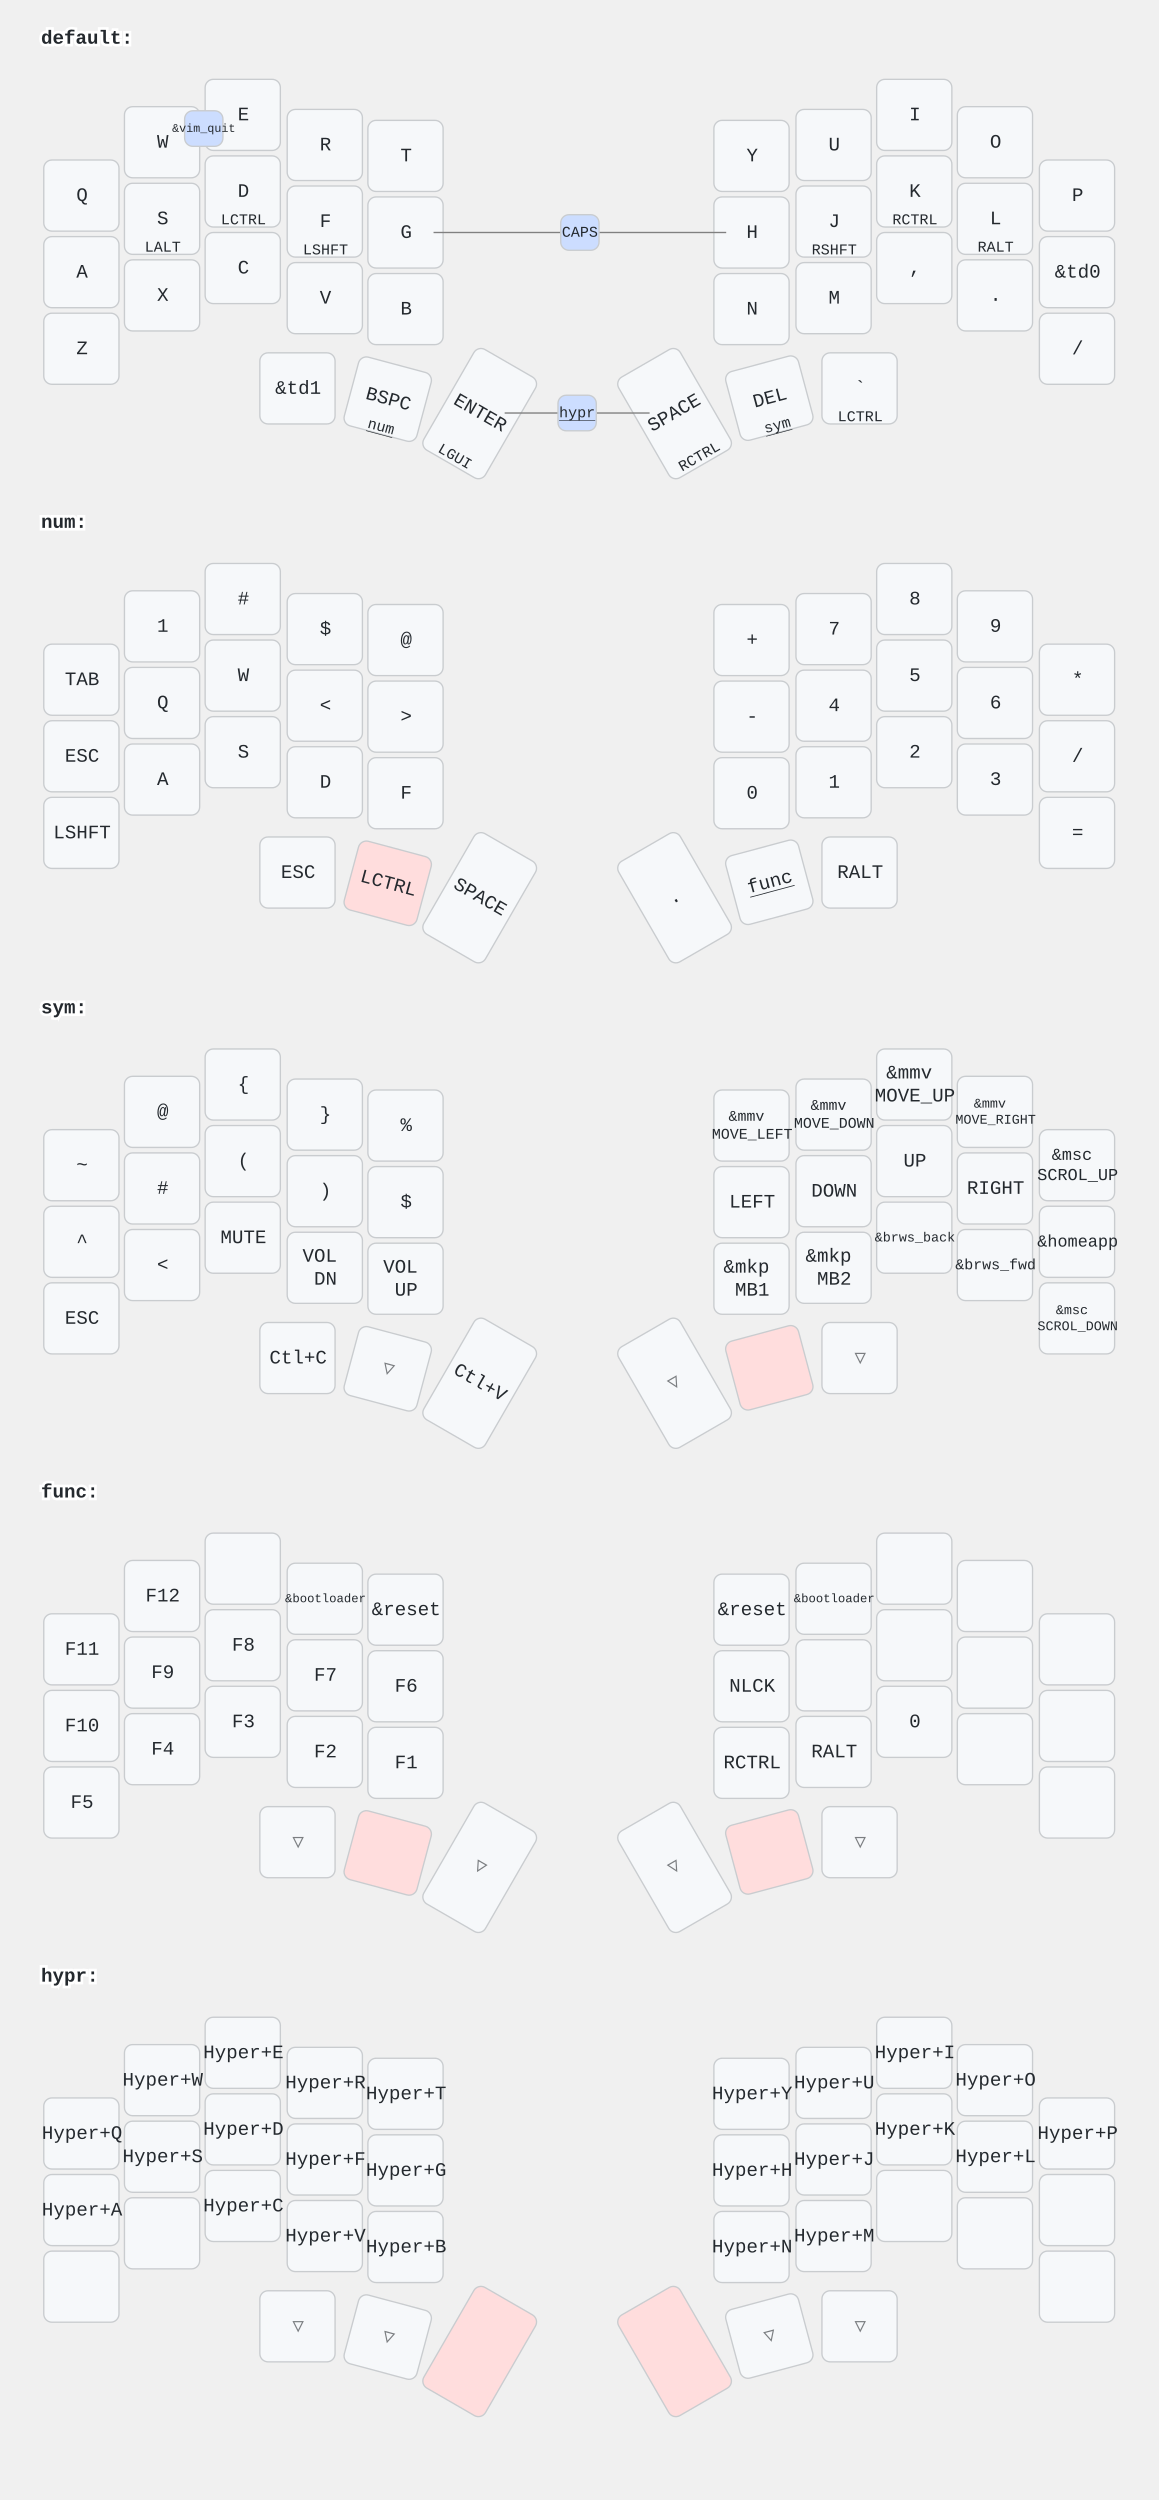
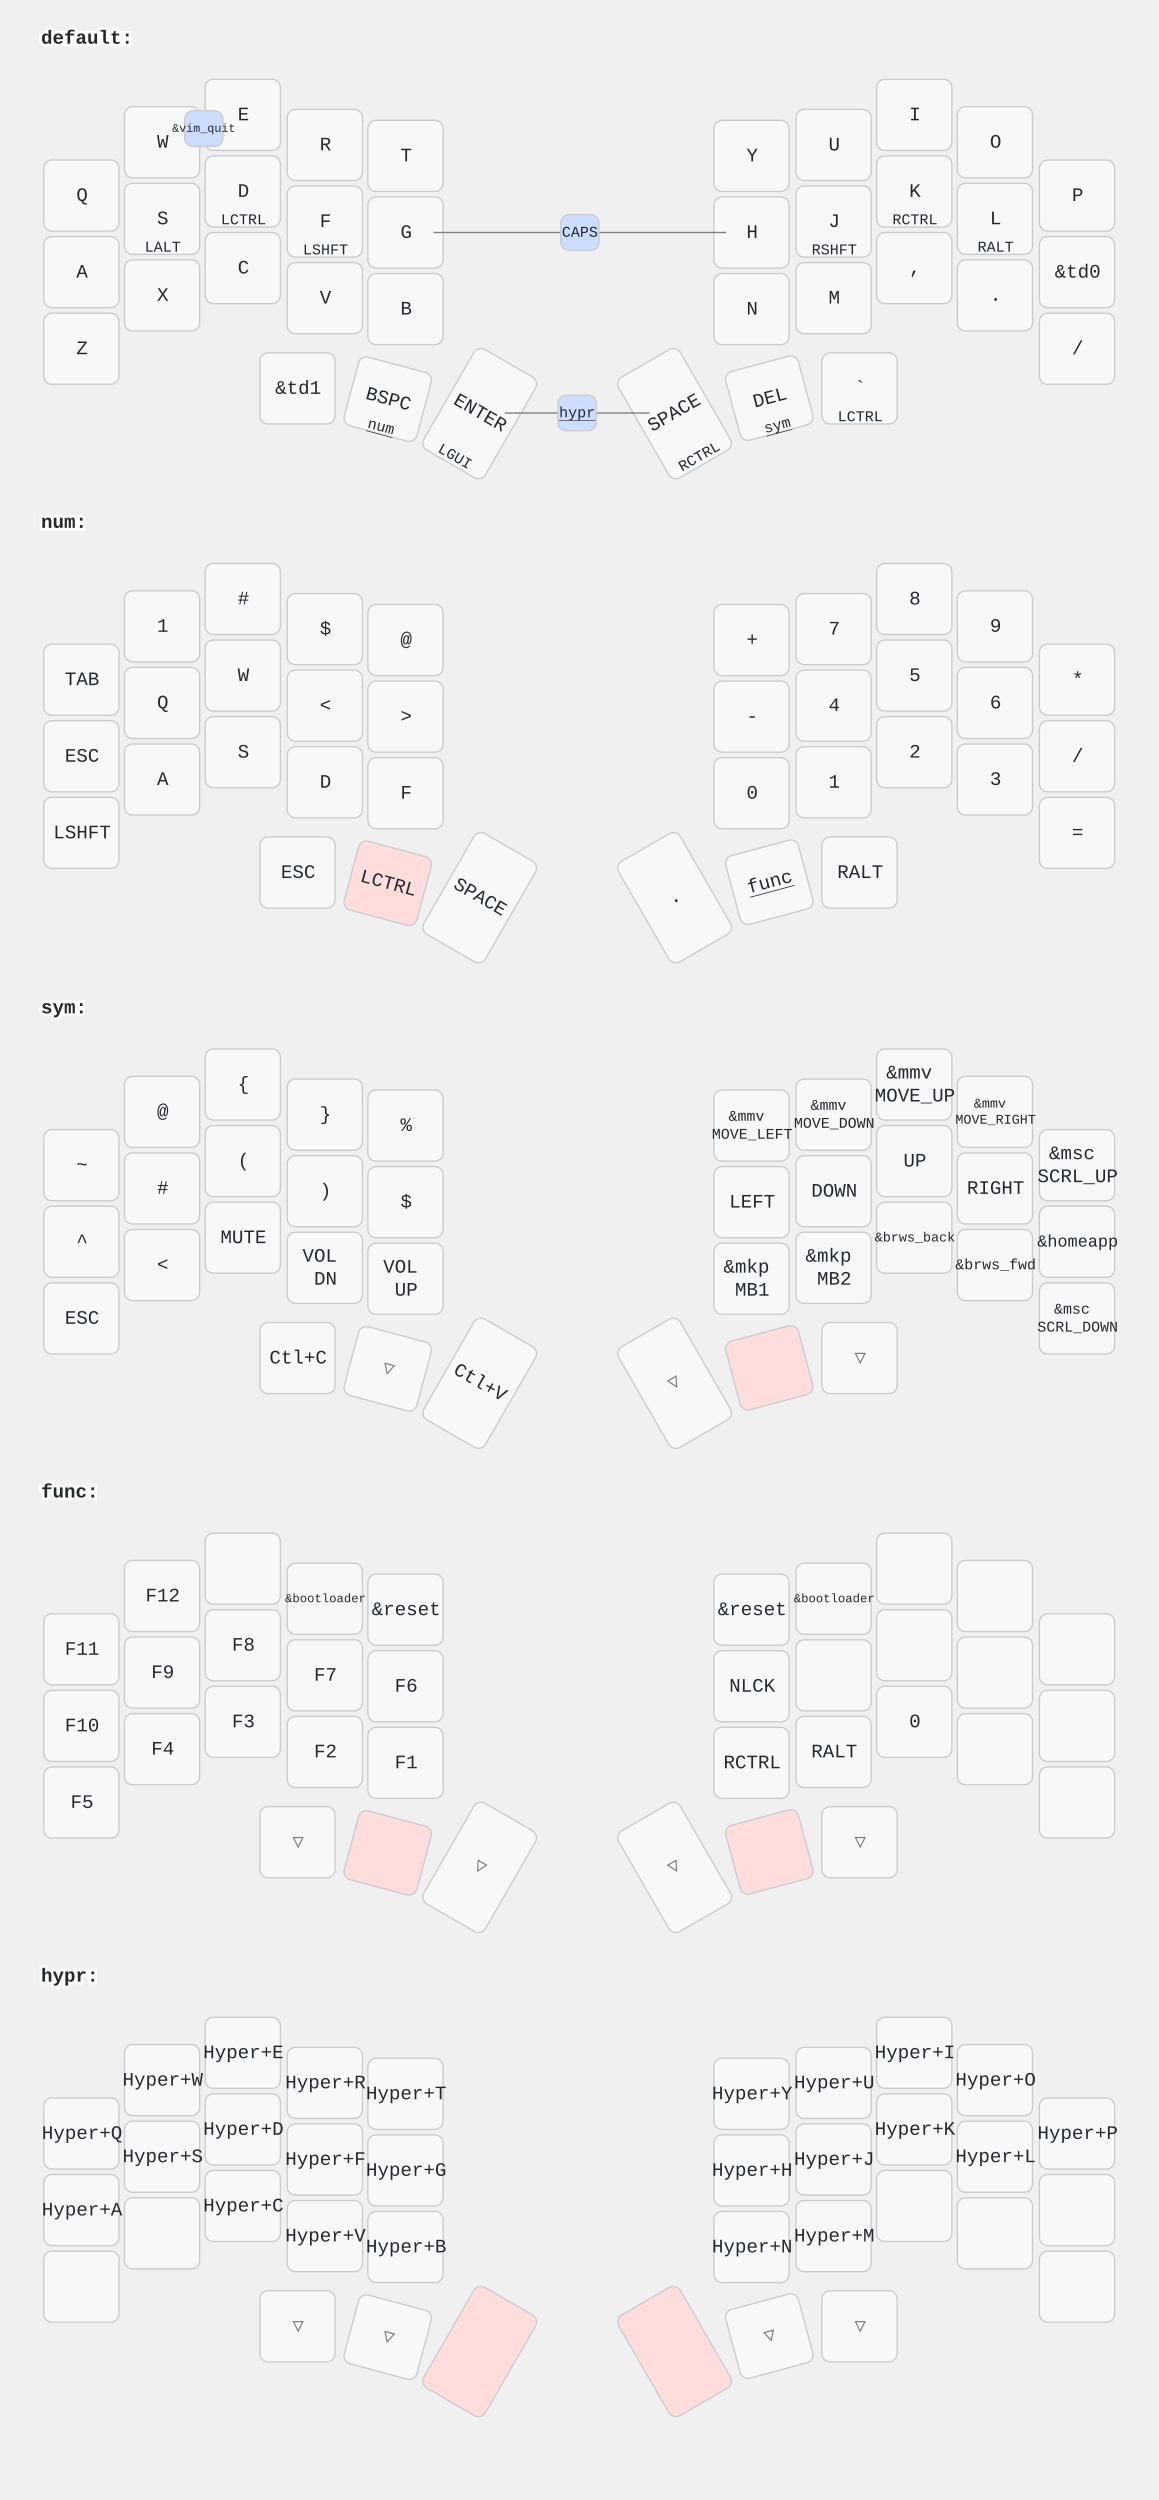
<svg xmlns="http://www.w3.org/2000/svg" width="847" height="1828" viewBox="0 0 847 1828" class="keymap">
  <style>/* inherit to force styles through use tags */
svg path {
    fill: inherit;
}

/* font and background color specifications */
svg.keymap {
    font-family: SFMono-Regular,Consolas,Liberation Mono,Menlo,monospace;
    font-size: 14px;
    font-kerning: normal;
    text-rendering: optimizeLegibility;
    fill: #24292e;
}

/* default key styling */
rect.key {
    fill: #f6f8fa;
}

rect.key, rect.combo {
    stroke: #c9cccf;
    stroke-width: 1;
}

/* default key side styling, only used is draw_key_sides is set */
rect.side {
    filter: brightness(90%);
}

/* color accent for combo boxes */
rect.combo, rect.combo-separate {
    fill: #cdf;
}

/* color accent for held keys */
rect.held, rect.combo.held {
    fill: #fdd;
}

/* color accent for ghost (optional) keys */
rect.ghost, rect.combo.ghost {
    stroke-dasharray: 4, 4;
    stroke-width: 2;
}

text {
    text-anchor: middle;
    dominant-baseline: middle;
}

/* styling for layer labels */
text.label {
    font-weight: bold;
    text-anchor: start;
    stroke: white;
    stroke-width: 4;
    paint-order: stroke;
}

/* styling for optional footer */
text.footer {
    text-anchor: end;
    dominant-baseline: auto;
    stroke: white;
    stroke-width: 4;
    paint-order: stroke;
}

/* styling for combo tap, and key non-tap label text */
text.combo, text.hold, text.shifted, text.left, text.right {
    font-size: 11px;
}

text.hold {
    text-anchor: middle;
    dominant-baseline: auto;
}

text.shifted {
    text-anchor: middle;
    dominant-baseline: hanging;
}

text.left {
    text-anchor: start;
}

text.right {
    text-anchor: end;
}

text.layer-activator {
    text-decoration: underline;
}

/* styling for hold/shifted label text in combo box */
text.combo.hold, text.combo.shifted, text.combo.left, text.combo.right {
    font-size: 8px;
}

/* lighter symbol for transparent keys */
text.trans {
    fill: #7b7e81;
}

/* styling for combo dendrons */
path.combo {
    stroke-width: 1;
    stroke: gray;
    fill: none;
}

/* Start Tabler Icons Cleanup */
/* cannot use height/width with glyphs */
.icon-tabler &gt; path {
    fill: inherit;
    stroke: inherit;
    stroke-width: 2;
}
/* hide tabler's default box */
.icon-tabler &gt; path[stroke="none"][fill="none"] {
    visibility: hidden;
}
/* End Tabler Icons Cleanup */
</style>
  <g transform="translate(30, 0)" class="layer-default">
    <text x="0" y="28" class="label" id="default">default:</text>
    <g transform="translate(0, 56)">
      <g transform="translate(30, 87)" class="key keypos-0">
        <rect rx="6" ry="6" x="-28" y="-26" width="55" height="52" class="key" />
        <text x="0" y="0" class="key tap">Q</text>
      </g>
      <g transform="translate(89, 48)" class="key keypos-1">
        <rect rx="6" ry="6" x="-28" y="-26" width="55" height="52" class="key" />
        <text x="0" y="0" class="key tap">W</text>
      </g>
      <g transform="translate(148, 28)" class="key keypos-2">
        <rect rx="6" ry="6" x="-28" y="-26" width="55" height="52" class="key" />
        <text x="0" y="0" class="key tap">E</text>
      </g>
      <g transform="translate(208, 50)" class="key keypos-3">
        <rect rx="6" ry="6" x="-28" y="-26" width="55" height="52" class="key" />
        <text x="0" y="0" class="key tap">R</text>
      </g>
      <g transform="translate(267, 58)" class="key keypos-4">
        <rect rx="6" ry="6" x="-28" y="-26" width="55" height="52" class="key" />
        <text x="0" y="0" class="key tap">T</text>
      </g>
      <g transform="translate(520, 58)" class="key keypos-5">
        <rect rx="6" ry="6" x="-28" y="-26" width="55" height="52" class="key" />
        <text x="0" y="0" class="key tap">Y</text>
      </g>
      <g transform="translate(580, 50)" class="key keypos-6">
        <rect rx="6" ry="6" x="-28" y="-26" width="55" height="52" class="key" />
        <text x="0" y="0" class="key tap">U</text>
      </g>
      <g transform="translate(639, 28)" class="key keypos-7">
        <rect rx="6" ry="6" x="-28" y="-26" width="55" height="52" class="key" />
        <text x="0" y="0" class="key tap">I</text>
      </g>
      <g transform="translate(698, 48)" class="key keypos-8">
        <rect rx="6" ry="6" x="-28" y="-26" width="55" height="52" class="key" />
        <text x="0" y="0" class="key tap">O</text>
      </g>
      <g transform="translate(758, 87)" class="key keypos-9">
        <rect rx="6" ry="6" x="-28" y="-26" width="55" height="52" class="key" />
        <text x="0" y="0" class="key tap">P</text>
      </g>
      <g transform="translate(30, 143)" class="key keypos-10">
        <rect rx="6" ry="6" x="-28" y="-26" width="55" height="52" class="key" />
        <text x="0" y="0" class="key tap">A</text>
      </g>
      <g transform="translate(89, 104)" class="key keypos-11">
        <rect rx="6" ry="6" x="-28" y="-26" width="55" height="52" class="key" />
        <text x="0" y="0" class="key tap">S</text>
        <text x="0" y="24" class="key hold">LALT</text>
      </g>
      <g transform="translate(148, 84)" class="key keypos-12">
        <rect rx="6" ry="6" x="-28" y="-26" width="55" height="52" class="key" />
        <text x="0" y="0" class="key tap">D</text>
        <text x="0" y="24" class="key hold">LCTRL</text>
      </g>
      <g transform="translate(208, 106)" class="key keypos-13">
        <rect rx="6" ry="6" x="-28" y="-26" width="55" height="52" class="key" />
        <text x="0" y="0" class="key tap">F</text>
        <text x="0" y="24" class="key hold">LSHFT</text>
      </g>
      <g transform="translate(267, 114)" class="key keypos-14">
        <rect rx="6" ry="6" x="-28" y="-26" width="55" height="52" class="key" />
        <text x="0" y="0" class="key tap">G</text>
      </g>
      <g transform="translate(520, 114)" class="key keypos-15">
        <rect rx="6" ry="6" x="-28" y="-26" width="55" height="52" class="key" />
        <text x="0" y="0" class="key tap">H</text>
      </g>
      <g transform="translate(580, 106)" class="key keypos-16">
        <rect rx="6" ry="6" x="-28" y="-26" width="55" height="52" class="key" />
        <text x="0" y="0" class="key tap">J</text>
        <text x="0" y="24" class="key hold">RSHFT</text>
      </g>
      <g transform="translate(639, 84)" class="key keypos-17">
        <rect rx="6" ry="6" x="-28" y="-26" width="55" height="52" class="key" />
        <text x="0" y="0" class="key tap">K</text>
        <text x="0" y="24" class="key hold">RCTRL</text>
      </g>
      <g transform="translate(698, 104)" class="key keypos-18">
        <rect rx="6" ry="6" x="-28" y="-26" width="55" height="52" class="key" />
        <text x="0" y="0" class="key tap">L</text>
        <text x="0" y="24" class="key hold">RALT</text>
      </g>
      <g transform="translate(758, 143)" class="key keypos-19">
        <rect rx="6" ry="6" x="-28" y="-26" width="55" height="52" class="key" />
        <text x="0" y="0" class="key tap">&amp;td0</text>
      </g>
      <g transform="translate(30, 199)" class="key keypos-20">
        <rect rx="6" ry="6" x="-28" y="-26" width="55" height="52" class="key" />
        <text x="0" y="0" class="key tap">Z</text>
      </g>
      <g transform="translate(89, 160)" class="key keypos-21">
        <rect rx="6" ry="6" x="-28" y="-26" width="55" height="52" class="key" />
        <text x="0" y="0" class="key tap">X</text>
      </g>
      <g transform="translate(148, 140)" class="key keypos-22">
        <rect rx="6" ry="6" x="-28" y="-26" width="55" height="52" class="key" />
        <text x="0" y="0" class="key tap">C</text>
      </g>
      <g transform="translate(208, 162)" class="key keypos-23">
        <rect rx="6" ry="6" x="-28" y="-26" width="55" height="52" class="key" />
        <text x="0" y="0" class="key tap">V</text>
      </g>
      <g transform="translate(267, 170)" class="key keypos-24">
        <rect rx="6" ry="6" x="-28" y="-26" width="55" height="52" class="key" />
        <text x="0" y="0" class="key tap">B</text>
      </g>
      <g transform="translate(520, 170)" class="key keypos-25">
        <rect rx="6" ry="6" x="-28" y="-26" width="55" height="52" class="key" />
        <text x="0" y="0" class="key tap">N</text>
      </g>
      <g transform="translate(580, 162)" class="key keypos-26">
        <rect rx="6" ry="6" x="-28" y="-26" width="55" height="52" class="key" />
        <text x="0" y="0" class="key tap">M</text>
      </g>
      <g transform="translate(639, 140)" class="key keypos-27">
        <rect rx="6" ry="6" x="-28" y="-26" width="55" height="52" class="key" />
        <text x="0" y="0" class="key tap">,</text>
      </g>
      <g transform="translate(698, 160)" class="key keypos-28">
        <rect rx="6" ry="6" x="-28" y="-26" width="55" height="52" class="key" />
        <text x="0" y="0" class="key tap">.</text>
      </g>
      <g transform="translate(758, 199)" class="key keypos-29">
        <rect rx="6" ry="6" x="-28" y="-26" width="55" height="52" class="key" />
        <text x="0" y="0" class="key tap">/</text>
      </g>
      <g transform="translate(188, 228)" class="key keypos-30">
        <rect rx="6" ry="6" x="-28" y="-26" width="55" height="52" class="key" />
        <text x="0" y="0" class="key tap">&amp;td1</text>
      </g>
      <g transform="translate(254, 236) rotate(15.0)" class="key keypos-31">
        <rect rx="6" ry="6" x="-28" y="-26" width="55" height="52" class="key" />
        <text x="0" y="0" class="key tap">BSPC</text>
        <a href="#num">
          <text x="0" y="24" class="key hold layer-activator">num</text>
        </a>
      </g>
      <g transform="translate(321, 246) rotate(30.0)" class="key keypos-32">
        <rect rx="6" ry="6" x="-26" y="-42" width="52" height="85" class="key" />
        <text x="0" y="0" class="key tap">ENTER</text>
        <text x="0" y="40" class="key hold">LGUI</text>
      </g>
      <g transform="translate(463, 246) rotate(-30.0)" class="key keypos-33">
        <rect rx="6" ry="6" x="-26" y="-42" width="52" height="85" class="key" />
        <text x="0" y="0" class="key tap">SPACE</text>
        <text x="0" y="40" class="key hold">RCTRL</text>
      </g>
      <g transform="translate(533, 235) rotate(-15.0)" class="key keypos-34">
        <rect rx="6" ry="6" x="-28" y="-26" width="55" height="52" class="key" />
        <text x="0" y="0" class="key tap">DEL</text>
        <a href="#sym">
          <text x="0" y="24" class="key hold layer-activator">sym</text>
        </a>
      </g>
      <g transform="translate(599, 228)" class="key keypos-35">
        <rect rx="6" ry="6" x="-28" y="-26" width="55" height="52" class="key" />
        <text x="0" y="0" class="key tap">`</text>
        <text x="0" y="24" class="key hold">LCTRL</text>
      </g>
      <g class="combo combopos-0">
        <rect rx="6" ry="6" x="105" y="25" width="28" height="26" class="combo" />
        <text x="119" y="38" class="combo tap">
          <tspan style="font-size: 78%">&amp;vim_quit</tspan>
        </text>
      </g>
      <g class="combo combopos-1">
        <path d="M392,246 l-53,0" class="combo" />
        <path d="M392,246 l53,0" class="combo" />
        <rect rx="6" ry="6" x="378" y="233" width="28" height="26" class="combo" />
        <a href="#hypr">
          <text x="392" y="246" class="combo tap layer-activator">hypr</text>
        </a>
      </g>
      <g class="combo combopos-2">
        <path d="M394,114 l-107,0" class="combo" />
        <path d="M394,114 l107,0" class="combo" />
        <rect rx="6" ry="6" x="380" y="101" width="28" height="26" class="combo" />
        <text x="394" y="114" class="combo tap">CAPS</text>
      </g>
    </g>
  </g>
  <g transform="translate(30, 354)" class="layer-num">
    <text x="0" y="28" class="label" id="num">num:</text>
    <g transform="translate(0, 56)">
      <g transform="translate(30, 87)" class="key keypos-0">
        <rect rx="6" ry="6" x="-28" y="-26" width="55" height="52" class="key" />
        <text x="0" y="0" class="key tap">TAB</text>
      </g>
      <g transform="translate(89, 48)" class="key keypos-1">
        <rect rx="6" ry="6" x="-28" y="-26" width="55" height="52" class="key" />
        <text x="0" y="0" class="key tap">1</text>
      </g>
      <g transform="translate(148, 28)" class="key keypos-2">
        <rect rx="6" ry="6" x="-28" y="-26" width="55" height="52" class="key" />
        <text x="0" y="0" class="key tap">#</text>
      </g>
      <g transform="translate(208, 50)" class="key keypos-3">
        <rect rx="6" ry="6" x="-28" y="-26" width="55" height="52" class="key" />
        <text x="0" y="0" class="key tap">$</text>
      </g>
      <g transform="translate(267, 58)" class="key keypos-4">
        <rect rx="6" ry="6" x="-28" y="-26" width="55" height="52" class="key" />
        <text x="0" y="0" class="key tap">@</text>
      </g>
      <g transform="translate(520, 58)" class="key keypos-5">
        <rect rx="6" ry="6" x="-28" y="-26" width="55" height="52" class="key" />
        <text x="0" y="0" class="key tap">+</text>
      </g>
      <g transform="translate(580, 50)" class="key keypos-6">
        <rect rx="6" ry="6" x="-28" y="-26" width="55" height="52" class="key" />
        <text x="0" y="0" class="key tap">7</text>
      </g>
      <g transform="translate(639, 28)" class="key keypos-7">
        <rect rx="6" ry="6" x="-28" y="-26" width="55" height="52" class="key" />
        <text x="0" y="0" class="key tap">8</text>
      </g>
      <g transform="translate(698, 48)" class="key keypos-8">
        <rect rx="6" ry="6" x="-28" y="-26" width="55" height="52" class="key" />
        <text x="0" y="0" class="key tap">9</text>
      </g>
      <g transform="translate(758, 87)" class="key keypos-9">
        <rect rx="6" ry="6" x="-28" y="-26" width="55" height="52" class="key" />
        <text x="0" y="0" class="key tap">*</text>
      </g>
      <g transform="translate(30, 143)" class="key keypos-10">
        <rect rx="6" ry="6" x="-28" y="-26" width="55" height="52" class="key" />
        <text x="0" y="0" class="key tap">ESC</text>
      </g>
      <g transform="translate(89, 104)" class="key keypos-11">
        <rect rx="6" ry="6" x="-28" y="-26" width="55" height="52" class="key" />
        <text x="0" y="0" class="key tap">Q</text>
      </g>
      <g transform="translate(148, 84)" class="key keypos-12">
        <rect rx="6" ry="6" x="-28" y="-26" width="55" height="52" class="key" />
        <text x="0" y="0" class="key tap">W</text>
      </g>
      <g transform="translate(208, 106)" class="key keypos-13">
        <rect rx="6" ry="6" x="-28" y="-26" width="55" height="52" class="key" />
        <text x="0" y="0" class="key tap">&lt;</text>
      </g>
      <g transform="translate(267, 114)" class="key keypos-14">
        <rect rx="6" ry="6" x="-28" y="-26" width="55" height="52" class="key" />
        <text x="0" y="0" class="key tap">&gt;</text>
      </g>
      <g transform="translate(520, 114)" class="key keypos-15">
        <rect rx="6" ry="6" x="-28" y="-26" width="55" height="52" class="key" />
        <text x="0" y="0" class="key tap">-</text>
      </g>
      <g transform="translate(580, 106)" class="key keypos-16">
        <rect rx="6" ry="6" x="-28" y="-26" width="55" height="52" class="key" />
        <text x="0" y="0" class="key tap">4</text>
      </g>
      <g transform="translate(639, 84)" class="key keypos-17">
        <rect rx="6" ry="6" x="-28" y="-26" width="55" height="52" class="key" />
        <text x="0" y="0" class="key tap">5</text>
      </g>
      <g transform="translate(698, 104)" class="key keypos-18">
        <rect rx="6" ry="6" x="-28" y="-26" width="55" height="52" class="key" />
        <text x="0" y="0" class="key tap">6</text>
      </g>
      <g transform="translate(758, 143)" class="key keypos-19">
        <rect rx="6" ry="6" x="-28" y="-26" width="55" height="52" class="key" />
        <text x="0" y="0" class="key tap">/</text>
      </g>
      <g transform="translate(30, 199)" class="key keypos-20">
        <rect rx="6" ry="6" x="-28" y="-26" width="55" height="52" class="key" />
        <text x="0" y="0" class="key tap">LSHFT</text>
      </g>
      <g transform="translate(89, 160)" class="key keypos-21">
        <rect rx="6" ry="6" x="-28" y="-26" width="55" height="52" class="key" />
        <text x="0" y="0" class="key tap">A</text>
      </g>
      <g transform="translate(148, 140)" class="key keypos-22">
        <rect rx="6" ry="6" x="-28" y="-26" width="55" height="52" class="key" />
        <text x="0" y="0" class="key tap">S</text>
      </g>
      <g transform="translate(208, 162)" class="key keypos-23">
        <rect rx="6" ry="6" x="-28" y="-26" width="55" height="52" class="key" />
        <text x="0" y="0" class="key tap">D</text>
      </g>
      <g transform="translate(267, 170)" class="key keypos-24">
        <rect rx="6" ry="6" x="-28" y="-26" width="55" height="52" class="key" />
        <text x="0" y="0" class="key tap">F</text>
      </g>
      <g transform="translate(520, 170)" class="key keypos-25">
        <rect rx="6" ry="6" x="-28" y="-26" width="55" height="52" class="key" />
        <text x="0" y="0" class="key tap">0</text>
      </g>
      <g transform="translate(580, 162)" class="key keypos-26">
        <rect rx="6" ry="6" x="-28" y="-26" width="55" height="52" class="key" />
        <text x="0" y="0" class="key tap">1</text>
      </g>
      <g transform="translate(639, 140)" class="key keypos-27">
        <rect rx="6" ry="6" x="-28" y="-26" width="55" height="52" class="key" />
        <text x="0" y="0" class="key tap">2</text>
      </g>
      <g transform="translate(698, 160)" class="key keypos-28">
        <rect rx="6" ry="6" x="-28" y="-26" width="55" height="52" class="key" />
        <text x="0" y="0" class="key tap">3</text>
      </g>
      <g transform="translate(758, 199)" class="key keypos-29">
        <rect rx="6" ry="6" x="-28" y="-26" width="55" height="52" class="key" />
        <text x="0" y="0" class="key tap">=</text>
      </g>
      <g transform="translate(188, 228)" class="key keypos-30">
        <rect rx="6" ry="6" x="-28" y="-26" width="55" height="52" class="key" />
        <text x="0" y="0" class="key tap">ESC</text>
      </g>
      <g transform="translate(254, 236) rotate(15.0)" class="key held keypos-31">
        <rect rx="6" ry="6" x="-28" y="-26" width="55" height="52" class="key held" />
        <text x="0" y="0" class="key held tap">LCTRL</text>
      </g>
      <g transform="translate(321, 246) rotate(30.0)" class="key keypos-32">
        <rect rx="6" ry="6" x="-26" y="-42" width="52" height="85" class="key" />
        <text x="0" y="0" class="key tap">SPACE</text>
      </g>
      <g transform="translate(463, 246) rotate(-30.0)" class="key keypos-33">
        <rect rx="6" ry="6" x="-26" y="-42" width="52" height="85" class="key" />
        <text x="0" y="0" class="key tap">.</text>
      </g>
      <g transform="translate(533, 235) rotate(-15.0)" class="key keypos-34">
        <rect rx="6" ry="6" x="-28" y="-26" width="55" height="52" class="key" />
        <a href="#func">
          <text x="0" y="0" class="key tap layer-activator">func</text>
        </a>
      </g>
      <g transform="translate(599, 228)" class="key keypos-35">
        <rect rx="6" ry="6" x="-28" y="-26" width="55" height="52" class="key" />
        <text x="0" y="0" class="key tap">RALT</text>
      </g>
    </g>
  </g>
  <g transform="translate(30, 709)" class="layer-sym">
    <text x="0" y="28" class="label" id="sym">sym:</text>
    <g transform="translate(0, 56)">
      <g transform="translate(30, 87)" class="key keypos-0">
        <rect rx="6" ry="6" x="-28" y="-26" width="55" height="52" class="key" />
        <text x="0" y="0" class="key tap">~</text>
      </g>
      <g transform="translate(89, 48)" class="key keypos-1">
        <rect rx="6" ry="6" x="-28" y="-26" width="55" height="52" class="key" />
        <text x="0" y="0" class="key tap">@</text>
      </g>
      <g transform="translate(148, 28)" class="key keypos-2">
        <rect rx="6" ry="6" x="-28" y="-26" width="55" height="52" class="key" />
        <text x="0" y="0" class="key tap">{</text>
      </g>
      <g transform="translate(208, 50)" class="key keypos-3">
        <rect rx="6" ry="6" x="-28" y="-26" width="55" height="52" class="key" />
        <text x="0" y="0" class="key tap">}</text>
      </g>
      <g transform="translate(267, 58)" class="key keypos-4">
        <rect rx="6" ry="6" x="-28" y="-26" width="55" height="52" class="key" />
        <text x="0" y="0" class="key tap">%</text>
      </g>
      <g transform="translate(520, 58)" class="key keypos-5">
        <rect rx="6" ry="6" x="-28" y="-26" width="55" height="52" class="key" />
        <text x="0" y="0" class="key tap">
          <tspan x="0" dy="-0.6em" style="font-size: 78%">&amp;mmv</tspan>
          <tspan x="0" dy="1.2em" style="font-size: 78%">MOVE_LEFT</tspan>
        </text>
      </g>
      <g transform="translate(580, 50)" class="key keypos-6">
        <rect rx="6" ry="6" x="-28" y="-26" width="55" height="52" class="key" />
        <text x="0" y="0" class="key tap">
          <tspan x="0" dy="-0.6em" style="font-size: 78%">&amp;mmv</tspan>
          <tspan x="0" dy="1.2em" style="font-size: 78%">MOVE_DOWN</tspan>
        </text>
      </g>
      <g transform="translate(639, 28)" class="key keypos-7">
        <rect rx="6" ry="6" x="-28" y="-26" width="55" height="52" class="key" />
        <text x="0" y="0" class="key tap">
          <tspan x="0" dy="-0.6em">&amp;mmv</tspan>
          <tspan x="0" dy="1.2em">MOVE_UP</tspan>
        </text>
      </g>
      <g transform="translate(698, 48)" class="key keypos-8">
        <rect rx="6" ry="6" x="-28" y="-26" width="55" height="52" class="key" />
        <text x="0" y="0" class="key tap">
          <tspan x="0" dy="-0.6em" style="font-size: 70%">&amp;mmv</tspan>
          <tspan x="0" dy="1.2em" style="font-size: 70%">MOVE_RIGHT</tspan>
        </text>
      </g>
      <g transform="translate(758, 87)" class="key keypos-9">
        <rect rx="6" ry="6" x="-28" y="-26" width="55" height="52" class="key" />
        <text x="0" y="0" class="key tap">
-           <tspan x="0" dy="-0.6em" style="font-size: 88%">&amp;msc</tspan>
-           <tspan x="0" dy="1.2em" style="font-size: 88%">SCROL_UP</tspan>
+           <tspan x="0" dy="-0.6em">&amp;msc</tspan>
+           <tspan x="0" dy="1.2em">SCRL_UP</tspan>
        </text>
      </g>
      <g transform="translate(30, 143)" class="key keypos-10">
        <rect rx="6" ry="6" x="-28" y="-26" width="55" height="52" class="key" />
        <text x="0" y="0" class="key tap">^</text>
      </g>
      <g transform="translate(89, 104)" class="key keypos-11">
        <rect rx="6" ry="6" x="-28" y="-26" width="55" height="52" class="key" />
        <text x="0" y="0" class="key tap">#</text>
      </g>
      <g transform="translate(148, 84)" class="key keypos-12">
        <rect rx="6" ry="6" x="-28" y="-26" width="55" height="52" class="key" />
        <text x="0" y="0" class="key tap">(</text>
      </g>
      <g transform="translate(208, 106)" class="key keypos-13">
        <rect rx="6" ry="6" x="-28" y="-26" width="55" height="52" class="key" />
        <text x="0" y="0" class="key tap">)</text>
      </g>
      <g transform="translate(267, 114)" class="key keypos-14">
        <rect rx="6" ry="6" x="-28" y="-26" width="55" height="52" class="key" />
        <text x="0" y="0" class="key tap">$</text>
      </g>
      <g transform="translate(520, 114)" class="key keypos-15">
        <rect rx="6" ry="6" x="-28" y="-26" width="55" height="52" class="key" />
        <text x="0" y="0" class="key tap">LEFT</text>
      </g>
      <g transform="translate(580, 106)" class="key keypos-16">
        <rect rx="6" ry="6" x="-28" y="-26" width="55" height="52" class="key" />
        <text x="0" y="0" class="key tap">DOWN</text>
      </g>
      <g transform="translate(639, 84)" class="key keypos-17">
        <rect rx="6" ry="6" x="-28" y="-26" width="55" height="52" class="key" />
        <text x="0" y="0" class="key tap">UP</text>
      </g>
      <g transform="translate(698, 104)" class="key keypos-18">
        <rect rx="6" ry="6" x="-28" y="-26" width="55" height="52" class="key" />
        <text x="0" y="0" class="key tap">RIGHT</text>
      </g>
      <g transform="translate(758, 143)" class="key keypos-19">
        <rect rx="6" ry="6" x="-28" y="-26" width="55" height="52" class="key" />
        <text x="0" y="0" class="key tap">
          <tspan style="font-size: 88%">&amp;homeapp</tspan>
        </text>
      </g>
      <g transform="translate(30, 199)" class="key keypos-20">
        <rect rx="6" ry="6" x="-28" y="-26" width="55" height="52" class="key" />
        <text x="0" y="0" class="key tap">ESC</text>
      </g>
      <g transform="translate(89, 160)" class="key keypos-21">
        <rect rx="6" ry="6" x="-28" y="-26" width="55" height="52" class="key" />
        <text x="0" y="0" class="key tap">&lt;</text>
      </g>
      <g transform="translate(148, 140)" class="key keypos-22">
        <rect rx="6" ry="6" x="-28" y="-26" width="55" height="52" class="key" />
        <text x="0" y="0" class="key tap">MUTE</text>
      </g>
      <g transform="translate(208, 162)" class="key keypos-23">
        <rect rx="6" ry="6" x="-28" y="-26" width="55" height="52" class="key" />
        <text x="0" y="0" class="key tap">
          <tspan x="0" dy="-0.6em">VOL</tspan>
          <tspan x="0" dy="1.2em">DN</tspan>
        </text>
      </g>
      <g transform="translate(267, 170)" class="key keypos-24">
        <rect rx="6" ry="6" x="-28" y="-26" width="55" height="52" class="key" />
        <text x="0" y="0" class="key tap">
          <tspan x="0" dy="-0.6em">VOL</tspan>
          <tspan x="0" dy="1.2em">UP</tspan>
        </text>
      </g>
      <g transform="translate(520, 170)" class="key keypos-25">
        <rect rx="6" ry="6" x="-28" y="-26" width="55" height="52" class="key" />
        <text x="0" y="0" class="key tap">
          <tspan x="0" dy="-0.6em">&amp;mkp</tspan>
          <tspan x="0" dy="1.2em">MB1</tspan>
        </text>
      </g>
      <g transform="translate(580, 162)" class="key keypos-26">
        <rect rx="6" ry="6" x="-28" y="-26" width="55" height="52" class="key" />
        <text x="0" y="0" class="key tap">
          <tspan x="0" dy="-0.6em">&amp;mkp</tspan>
          <tspan x="0" dy="1.2em">MB2</tspan>
        </text>
      </g>
      <g transform="translate(639, 140)" class="key keypos-27">
        <rect rx="6" ry="6" x="-28" y="-26" width="55" height="52" class="key" />
        <text x="0" y="0" class="key tap">
          <tspan style="font-size: 70%">&amp;brws_back</tspan>
        </text>
      </g>
      <g transform="translate(698, 160)" class="key keypos-28">
        <rect rx="6" ry="6" x="-28" y="-26" width="55" height="52" class="key" />
        <text x="0" y="0" class="key tap">
          <tspan style="font-size: 78%">&amp;brws_fwd</tspan>
        </text>
      </g>
      <g transform="translate(758, 199)" class="key keypos-29">
        <rect rx="6" ry="6" x="-28" y="-26" width="55" height="52" class="key" />
        <text x="0" y="0" class="key tap">
-           <tspan x="0" dy="-0.6em" style="font-size: 70%">&amp;msc</tspan>
-           <tspan x="0" dy="1.2em" style="font-size: 70%">SCROL_DOWN</tspan>
+           <tspan x="0" dy="-0.6em" style="font-size: 78%">&amp;msc</tspan>
+           <tspan x="0" dy="1.2em" style="font-size: 78%">SCRL_DOWN</tspan>
        </text>
      </g>
      <g transform="translate(188, 228)" class="key keypos-30">
        <rect rx="6" ry="6" x="-28" y="-26" width="55" height="52" class="key" />
        <text x="0" y="0" class="key tap">Ctl+C</text>
      </g>
      <g transform="translate(254, 236) rotate(15.0)" class="key trans keypos-31">
        <rect rx="6" ry="6" x="-28" y="-26" width="55" height="52" class="key trans" />
        <text x="0" y="0" class="key trans tap">▽</text>
      </g>
      <g transform="translate(321, 246) rotate(30.0)" class="key keypos-32">
        <rect rx="6" ry="6" x="-26" y="-42" width="52" height="85" class="key" />
        <text x="0" y="0" class="key tap">Ctl+V</text>
      </g>
      <g transform="translate(463, 246) rotate(-30.0)" class="key trans keypos-33">
        <rect rx="6" ry="6" x="-26" y="-42" width="52" height="85" class="key trans" />
        <text x="0" y="0" class="key trans tap">▽</text>
      </g>
      <g transform="translate(533, 235) rotate(-15.0)" class="key held keypos-34">
        <rect rx="6" ry="6" x="-28" y="-26" width="55" height="52" class="key held" />
      </g>
      <g transform="translate(599, 228)" class="key trans keypos-35">
        <rect rx="6" ry="6" x="-28" y="-26" width="55" height="52" class="key trans" />
        <text x="0" y="0" class="key trans tap">▽</text>
      </g>
    </g>
  </g>
  <g transform="translate(30, 1063)" class="layer-func">
    <text x="0" y="28" class="label" id="func">func:</text>
    <g transform="translate(0, 56)">
      <g transform="translate(30, 87)" class="key keypos-0">
        <rect rx="6" ry="6" x="-28" y="-26" width="55" height="52" class="key" />
        <text x="0" y="0" class="key tap">F11</text>
      </g>
      <g transform="translate(89, 48)" class="key keypos-1">
        <rect rx="6" ry="6" x="-28" y="-26" width="55" height="52" class="key" />
        <text x="0" y="0" class="key tap">F12</text>
      </g>
      <g transform="translate(148, 28)" class="key keypos-2">
        <rect rx="6" ry="6" x="-28" y="-26" width="55" height="52" class="key" />
      </g>
      <g transform="translate(208, 50)" class="key keypos-3">
        <rect rx="6" ry="6" x="-28" y="-26" width="55" height="52" class="key" />
        <text x="0" y="0" class="key tap">
          <tspan style="font-size: 64%">&amp;bootloader</tspan>
        </text>
      </g>
      <g transform="translate(267, 58)" class="key keypos-4">
        <rect rx="6" ry="6" x="-28" y="-26" width="55" height="52" class="key" />
        <text x="0" y="0" class="key tap">&amp;reset</text>
      </g>
      <g transform="translate(520, 58)" class="key keypos-5">
        <rect rx="6" ry="6" x="-28" y="-26" width="55" height="52" class="key" />
        <text x="0" y="0" class="key tap">&amp;reset</text>
      </g>
      <g transform="translate(580, 50)" class="key keypos-6">
        <rect rx="6" ry="6" x="-28" y="-26" width="55" height="52" class="key" />
        <text x="0" y="0" class="key tap">
          <tspan style="font-size: 64%">&amp;bootloader</tspan>
        </text>
      </g>
      <g transform="translate(639, 28)" class="key keypos-7">
        <rect rx="6" ry="6" x="-28" y="-26" width="55" height="52" class="key" />
      </g>
      <g transform="translate(698, 48)" class="key keypos-8">
        <rect rx="6" ry="6" x="-28" y="-26" width="55" height="52" class="key" />
      </g>
      <g transform="translate(758, 87)" class="key keypos-9">
        <rect rx="6" ry="6" x="-28" y="-26" width="55" height="52" class="key" />
      </g>
      <g transform="translate(30, 143)" class="key keypos-10">
        <rect rx="6" ry="6" x="-28" y="-26" width="55" height="52" class="key" />
        <text x="0" y="0" class="key tap">F10</text>
      </g>
      <g transform="translate(89, 104)" class="key keypos-11">
        <rect rx="6" ry="6" x="-28" y="-26" width="55" height="52" class="key" />
        <text x="0" y="0" class="key tap">F9</text>
      </g>
      <g transform="translate(148, 84)" class="key keypos-12">
        <rect rx="6" ry="6" x="-28" y="-26" width="55" height="52" class="key" />
        <text x="0" y="0" class="key tap">F8</text>
      </g>
      <g transform="translate(208, 106)" class="key keypos-13">
        <rect rx="6" ry="6" x="-28" y="-26" width="55" height="52" class="key" />
        <text x="0" y="0" class="key tap">F7</text>
      </g>
      <g transform="translate(267, 114)" class="key keypos-14">
        <rect rx="6" ry="6" x="-28" y="-26" width="55" height="52" class="key" />
        <text x="0" y="0" class="key tap">F6</text>
      </g>
      <g transform="translate(520, 114)" class="key keypos-15">
        <rect rx="6" ry="6" x="-28" y="-26" width="55" height="52" class="key" />
        <text x="0" y="0" class="key tap">NLCK</text>
      </g>
      <g transform="translate(580, 106)" class="key keypos-16">
        <rect rx="6" ry="6" x="-28" y="-26" width="55" height="52" class="key" />
      </g>
      <g transform="translate(639, 84)" class="key keypos-17">
        <rect rx="6" ry="6" x="-28" y="-26" width="55" height="52" class="key" />
      </g>
      <g transform="translate(698, 104)" class="key keypos-18">
        <rect rx="6" ry="6" x="-28" y="-26" width="55" height="52" class="key" />
      </g>
      <g transform="translate(758, 143)" class="key keypos-19">
        <rect rx="6" ry="6" x="-28" y="-26" width="55" height="52" class="key" />
      </g>
      <g transform="translate(30, 199)" class="key keypos-20">
        <rect rx="6" ry="6" x="-28" y="-26" width="55" height="52" class="key" />
        <text x="0" y="0" class="key tap">F5</text>
      </g>
      <g transform="translate(89, 160)" class="key keypos-21">
        <rect rx="6" ry="6" x="-28" y="-26" width="55" height="52" class="key" />
        <text x="0" y="0" class="key tap">F4</text>
      </g>
      <g transform="translate(148, 140)" class="key keypos-22">
        <rect rx="6" ry="6" x="-28" y="-26" width="55" height="52" class="key" />
        <text x="0" y="0" class="key tap">F3</text>
      </g>
      <g transform="translate(208, 162)" class="key keypos-23">
        <rect rx="6" ry="6" x="-28" y="-26" width="55" height="52" class="key" />
        <text x="0" y="0" class="key tap">F2</text>
      </g>
      <g transform="translate(267, 170)" class="key keypos-24">
        <rect rx="6" ry="6" x="-28" y="-26" width="55" height="52" class="key" />
        <text x="0" y="0" class="key tap">F1</text>
      </g>
      <g transform="translate(520, 170)" class="key keypos-25">
        <rect rx="6" ry="6" x="-28" y="-26" width="55" height="52" class="key" />
        <text x="0" y="0" class="key tap">RCTRL</text>
      </g>
      <g transform="translate(580, 162)" class="key keypos-26">
        <rect rx="6" ry="6" x="-28" y="-26" width="55" height="52" class="key" />
        <text x="0" y="0" class="key tap">RALT</text>
      </g>
      <g transform="translate(639, 140)" class="key keypos-27">
        <rect rx="6" ry="6" x="-28" y="-26" width="55" height="52" class="key" />
        <text x="0" y="0" class="key tap">0</text>
      </g>
      <g transform="translate(698, 160)" class="key keypos-28">
        <rect rx="6" ry="6" x="-28" y="-26" width="55" height="52" class="key" />
      </g>
      <g transform="translate(758, 199)" class="key keypos-29">
        <rect rx="6" ry="6" x="-28" y="-26" width="55" height="52" class="key" />
      </g>
      <g transform="translate(188, 228)" class="key trans keypos-30">
        <rect rx="6" ry="6" x="-28" y="-26" width="55" height="52" class="key trans" />
        <text x="0" y="0" class="key trans tap">▽</text>
      </g>
      <g transform="translate(254, 236) rotate(15.0)" class="key held keypos-31">
        <rect rx="6" ry="6" x="-28" y="-26" width="55" height="52" class="key held" />
      </g>
      <g transform="translate(321, 246) rotate(30.0)" class="key trans keypos-32">
        <rect rx="6" ry="6" x="-26" y="-42" width="52" height="85" class="key trans" />
        <text x="0" y="0" class="key trans tap">▽</text>
      </g>
      <g transform="translate(463, 246) rotate(-30.0)" class="key trans keypos-33">
        <rect rx="6" ry="6" x="-26" y="-42" width="52" height="85" class="key trans" />
        <text x="0" y="0" class="key trans tap">▽</text>
      </g>
      <g transform="translate(533, 235) rotate(-15.0)" class="key held keypos-34">
        <rect rx="6" ry="6" x="-28" y="-26" width="55" height="52" class="key held" />
      </g>
      <g transform="translate(599, 228)" class="key trans keypos-35">
        <rect rx="6" ry="6" x="-28" y="-26" width="55" height="52" class="key trans" />
        <text x="0" y="0" class="key trans tap">▽</text>
      </g>
    </g>
  </g>
  <g transform="translate(30, 1417)" class="layer-hypr">
    <text x="0" y="28" class="label" id="hypr">hypr:</text>
    <g transform="translate(0, 56)">
      <g transform="translate(30, 87)" class="key keypos-0">
        <rect rx="6" ry="6" x="-28" y="-26" width="55" height="52" class="key" />
        <text x="0" y="0" class="key tap">Hyper+Q</text>
      </g>
      <g transform="translate(89, 48)" class="key keypos-1">
        <rect rx="6" ry="6" x="-28" y="-26" width="55" height="52" class="key" />
        <text x="0" y="0" class="key tap">Hyper+W</text>
      </g>
      <g transform="translate(148, 28)" class="key keypos-2">
        <rect rx="6" ry="6" x="-28" y="-26" width="55" height="52" class="key" />
        <text x="0" y="0" class="key tap">Hyper+E</text>
      </g>
      <g transform="translate(208, 50)" class="key keypos-3">
        <rect rx="6" ry="6" x="-28" y="-26" width="55" height="52" class="key" />
        <text x="0" y="0" class="key tap">Hyper+R</text>
      </g>
      <g transform="translate(267, 58)" class="key keypos-4">
        <rect rx="6" ry="6" x="-28" y="-26" width="55" height="52" class="key" />
        <text x="0" y="0" class="key tap">Hyper+T</text>
      </g>
      <g transform="translate(520, 58)" class="key keypos-5">
        <rect rx="6" ry="6" x="-28" y="-26" width="55" height="52" class="key" />
        <text x="0" y="0" class="key tap">Hyper+Y</text>
      </g>
      <g transform="translate(580, 50)" class="key keypos-6">
        <rect rx="6" ry="6" x="-28" y="-26" width="55" height="52" class="key" />
        <text x="0" y="0" class="key tap">Hyper+U</text>
      </g>
      <g transform="translate(639, 28)" class="key keypos-7">
        <rect rx="6" ry="6" x="-28" y="-26" width="55" height="52" class="key" />
        <text x="0" y="0" class="key tap">Hyper+I</text>
      </g>
      <g transform="translate(698, 48)" class="key keypos-8">
        <rect rx="6" ry="6" x="-28" y="-26" width="55" height="52" class="key" />
        <text x="0" y="0" class="key tap">Hyper+O</text>
      </g>
      <g transform="translate(758, 87)" class="key keypos-9">
        <rect rx="6" ry="6" x="-28" y="-26" width="55" height="52" class="key" />
        <text x="0" y="0" class="key tap">Hyper+P</text>
      </g>
      <g transform="translate(30, 143)" class="key keypos-10">
        <rect rx="6" ry="6" x="-28" y="-26" width="55" height="52" class="key" />
        <text x="0" y="0" class="key tap">Hyper+A</text>
      </g>
      <g transform="translate(89, 104)" class="key keypos-11">
        <rect rx="6" ry="6" x="-28" y="-26" width="55" height="52" class="key" />
        <text x="0" y="0" class="key tap">Hyper+S</text>
      </g>
      <g transform="translate(148, 84)" class="key keypos-12">
        <rect rx="6" ry="6" x="-28" y="-26" width="55" height="52" class="key" />
        <text x="0" y="0" class="key tap">Hyper+D</text>
      </g>
      <g transform="translate(208, 106)" class="key keypos-13">
        <rect rx="6" ry="6" x="-28" y="-26" width="55" height="52" class="key" />
        <text x="0" y="0" class="key tap">Hyper+F</text>
      </g>
      <g transform="translate(267, 114)" class="key keypos-14">
        <rect rx="6" ry="6" x="-28" y="-26" width="55" height="52" class="key" />
        <text x="0" y="0" class="key tap">Hyper+G</text>
      </g>
      <g transform="translate(520, 114)" class="key keypos-15">
        <rect rx="6" ry="6" x="-28" y="-26" width="55" height="52" class="key" />
        <text x="0" y="0" class="key tap">Hyper+H</text>
      </g>
      <g transform="translate(580, 106)" class="key keypos-16">
        <rect rx="6" ry="6" x="-28" y="-26" width="55" height="52" class="key" />
        <text x="0" y="0" class="key tap">Hyper+J</text>
      </g>
      <g transform="translate(639, 84)" class="key keypos-17">
        <rect rx="6" ry="6" x="-28" y="-26" width="55" height="52" class="key" />
        <text x="0" y="0" class="key tap">Hyper+K</text>
      </g>
      <g transform="translate(698, 104)" class="key keypos-18">
        <rect rx="6" ry="6" x="-28" y="-26" width="55" height="52" class="key" />
        <text x="0" y="0" class="key tap">Hyper+L</text>
      </g>
      <g transform="translate(758, 143)" class="key keypos-19">
        <rect rx="6" ry="6" x="-28" y="-26" width="55" height="52" class="key" />
      </g>
      <g transform="translate(30, 199)" class="key keypos-20">
        <rect rx="6" ry="6" x="-28" y="-26" width="55" height="52" class="key" />
      </g>
      <g transform="translate(89, 160)" class="key keypos-21">
        <rect rx="6" ry="6" x="-28" y="-26" width="55" height="52" class="key" />
      </g>
      <g transform="translate(148, 140)" class="key keypos-22">
        <rect rx="6" ry="6" x="-28" y="-26" width="55" height="52" class="key" />
        <text x="0" y="0" class="key tap">Hyper+C</text>
      </g>
      <g transform="translate(208, 162)" class="key keypos-23">
        <rect rx="6" ry="6" x="-28" y="-26" width="55" height="52" class="key" />
        <text x="0" y="0" class="key tap">Hyper+V</text>
      </g>
      <g transform="translate(267, 170)" class="key keypos-24">
        <rect rx="6" ry="6" x="-28" y="-26" width="55" height="52" class="key" />
        <text x="0" y="0" class="key tap">Hyper+B</text>
      </g>
      <g transform="translate(520, 170)" class="key keypos-25">
        <rect rx="6" ry="6" x="-28" y="-26" width="55" height="52" class="key" />
        <text x="0" y="0" class="key tap">Hyper+N</text>
      </g>
      <g transform="translate(580, 162)" class="key keypos-26">
        <rect rx="6" ry="6" x="-28" y="-26" width="55" height="52" class="key" />
        <text x="0" y="0" class="key tap">Hyper+M</text>
      </g>
      <g transform="translate(639, 140)" class="key keypos-27">
        <rect rx="6" ry="6" x="-28" y="-26" width="55" height="52" class="key" />
      </g>
      <g transform="translate(698, 160)" class="key keypos-28">
        <rect rx="6" ry="6" x="-28" y="-26" width="55" height="52" class="key" />
      </g>
      <g transform="translate(758, 199)" class="key keypos-29">
        <rect rx="6" ry="6" x="-28" y="-26" width="55" height="52" class="key" />
      </g>
      <g transform="translate(188, 228)" class="key trans keypos-30">
        <rect rx="6" ry="6" x="-28" y="-26" width="55" height="52" class="key trans" />
        <text x="0" y="0" class="key trans tap">▽</text>
      </g>
      <g transform="translate(254, 236) rotate(15.0)" class="key trans keypos-31">
        <rect rx="6" ry="6" x="-28" y="-26" width="55" height="52" class="key trans" />
        <text x="0" y="0" class="key trans tap">▽</text>
      </g>
      <g transform="translate(321, 246) rotate(30.0)" class="key held keypos-32">
        <rect rx="6" ry="6" x="-26" y="-42" width="52" height="85" class="key held" />
      </g>
      <g transform="translate(463, 246) rotate(-30.0)" class="key held keypos-33">
        <rect rx="6" ry="6" x="-26" y="-42" width="52" height="85" class="key held" />
      </g>
      <g transform="translate(533, 235) rotate(-15.0)" class="key trans keypos-34">
        <rect rx="6" ry="6" x="-28" y="-26" width="55" height="52" class="key trans" />
        <text x="0" y="0" class="key trans tap">▽</text>
      </g>
      <g transform="translate(599, 228)" class="key trans keypos-35">
        <rect rx="6" ry="6" x="-28" y="-26" width="55" height="52" class="key trans" />
        <text x="0" y="0" class="key trans tap">▽</text>
      </g>
    </g>
  </g>
</svg>
